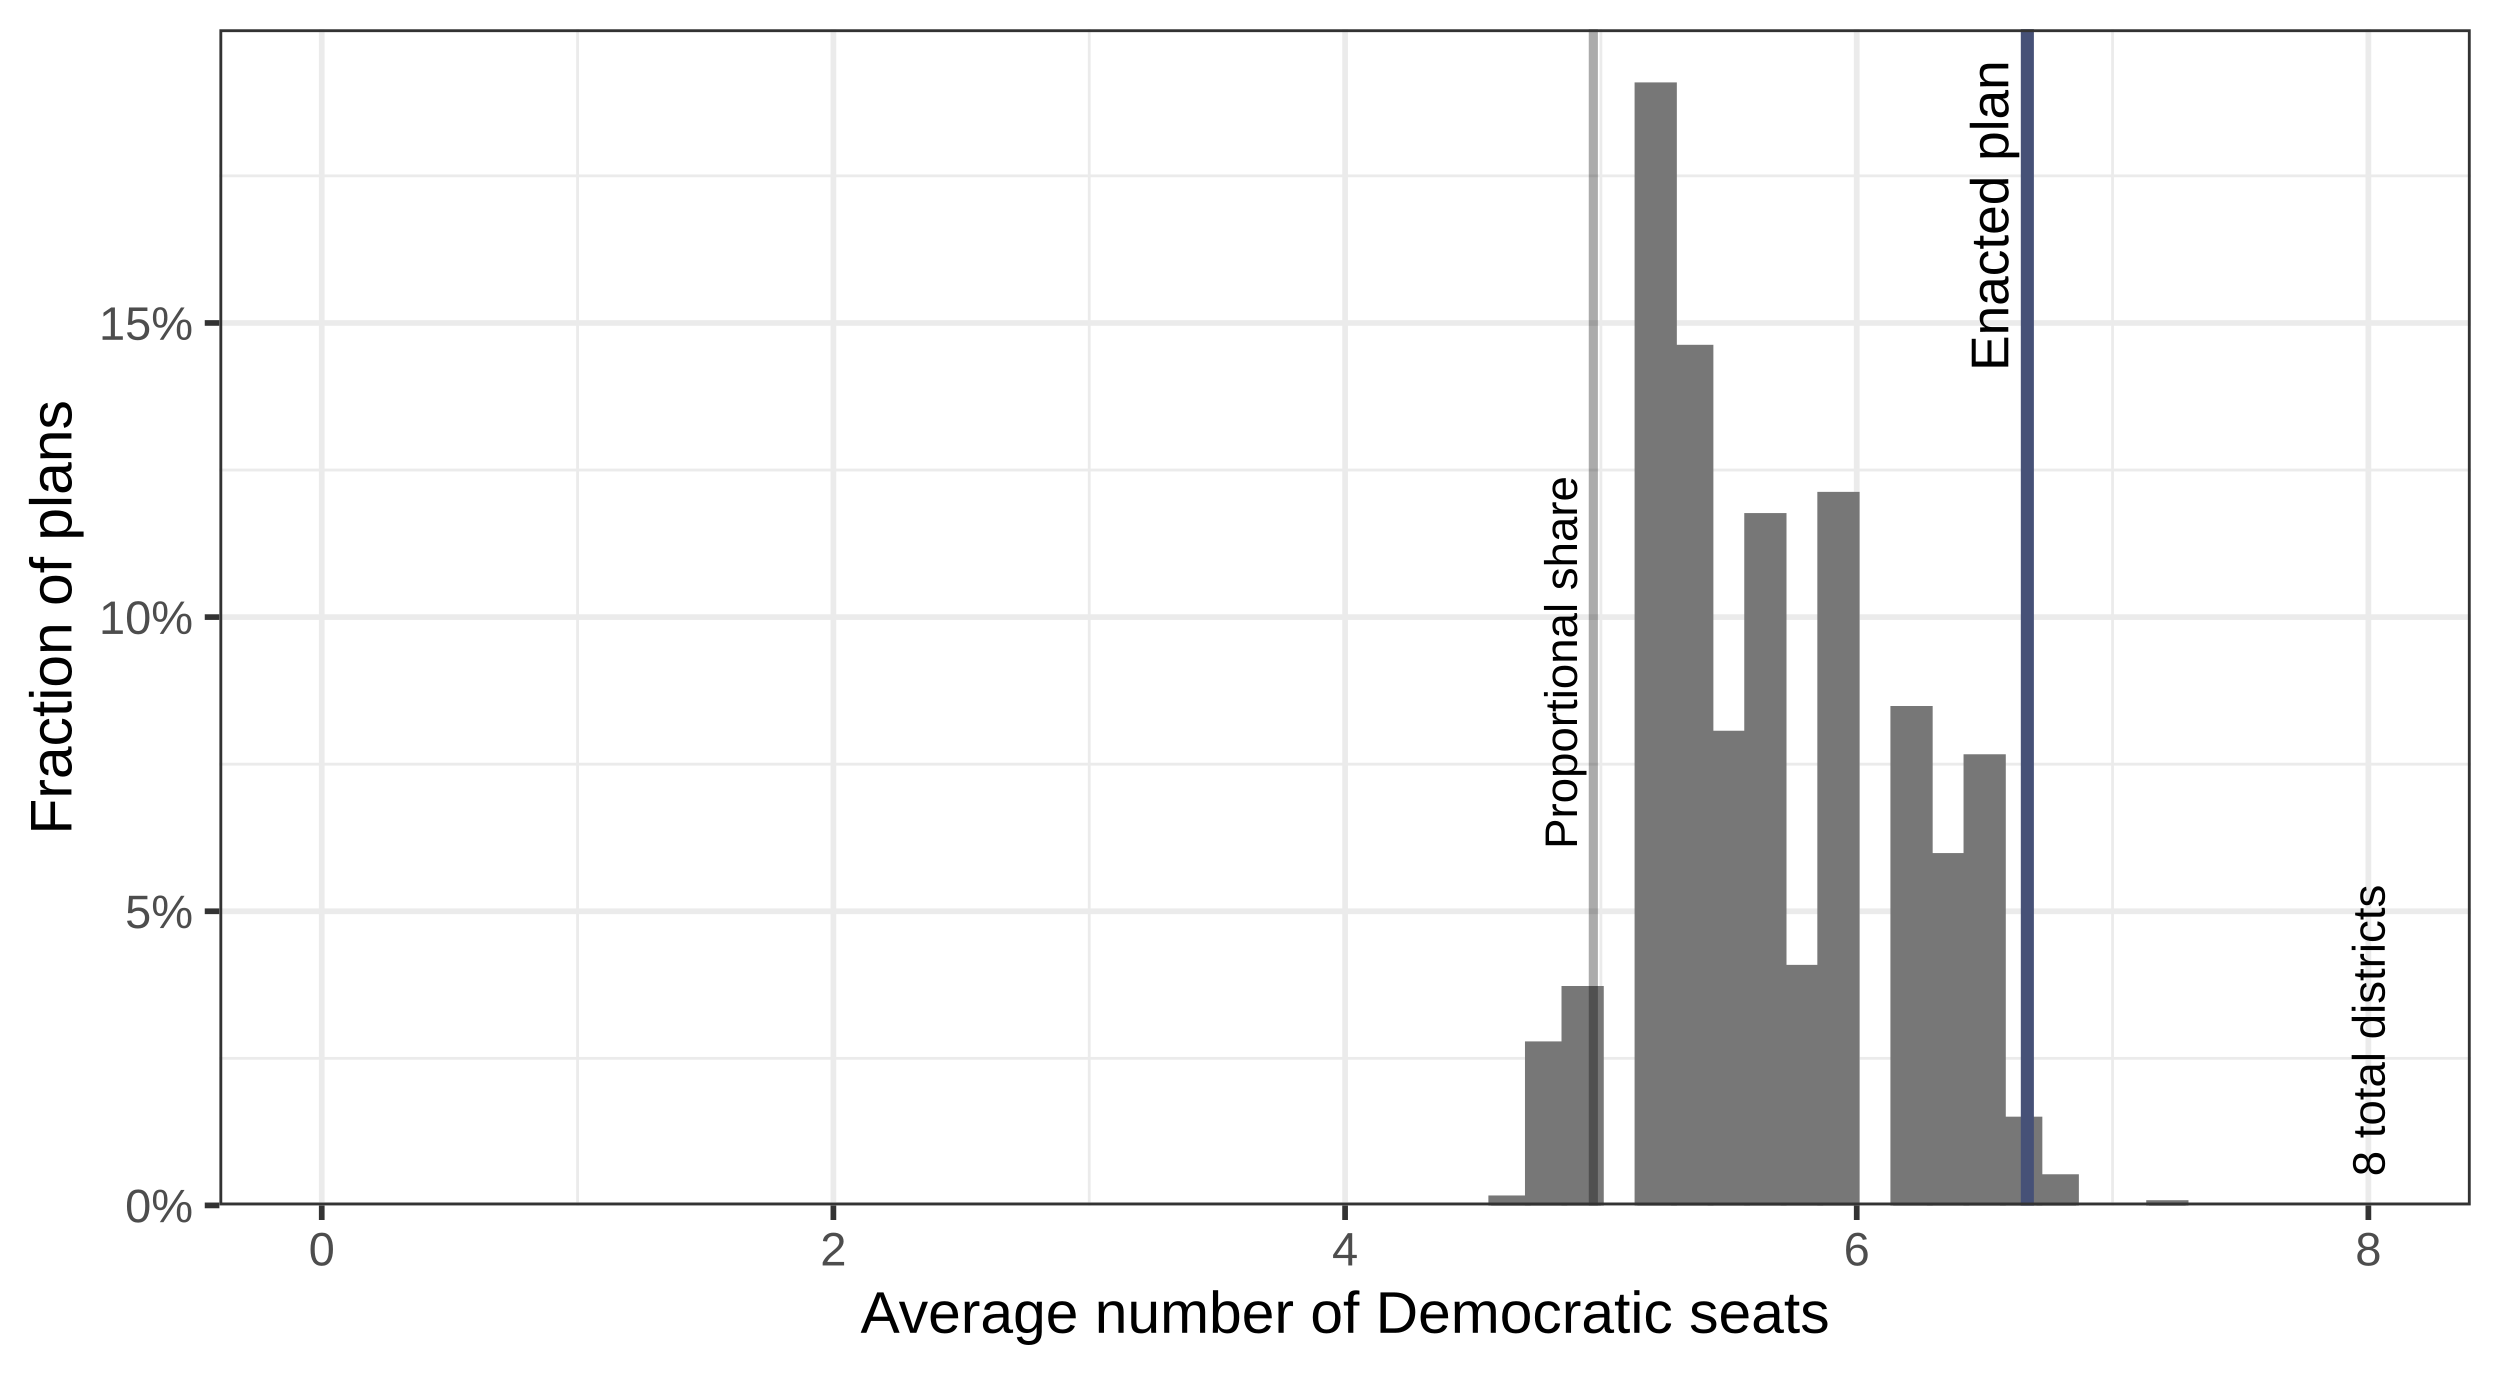
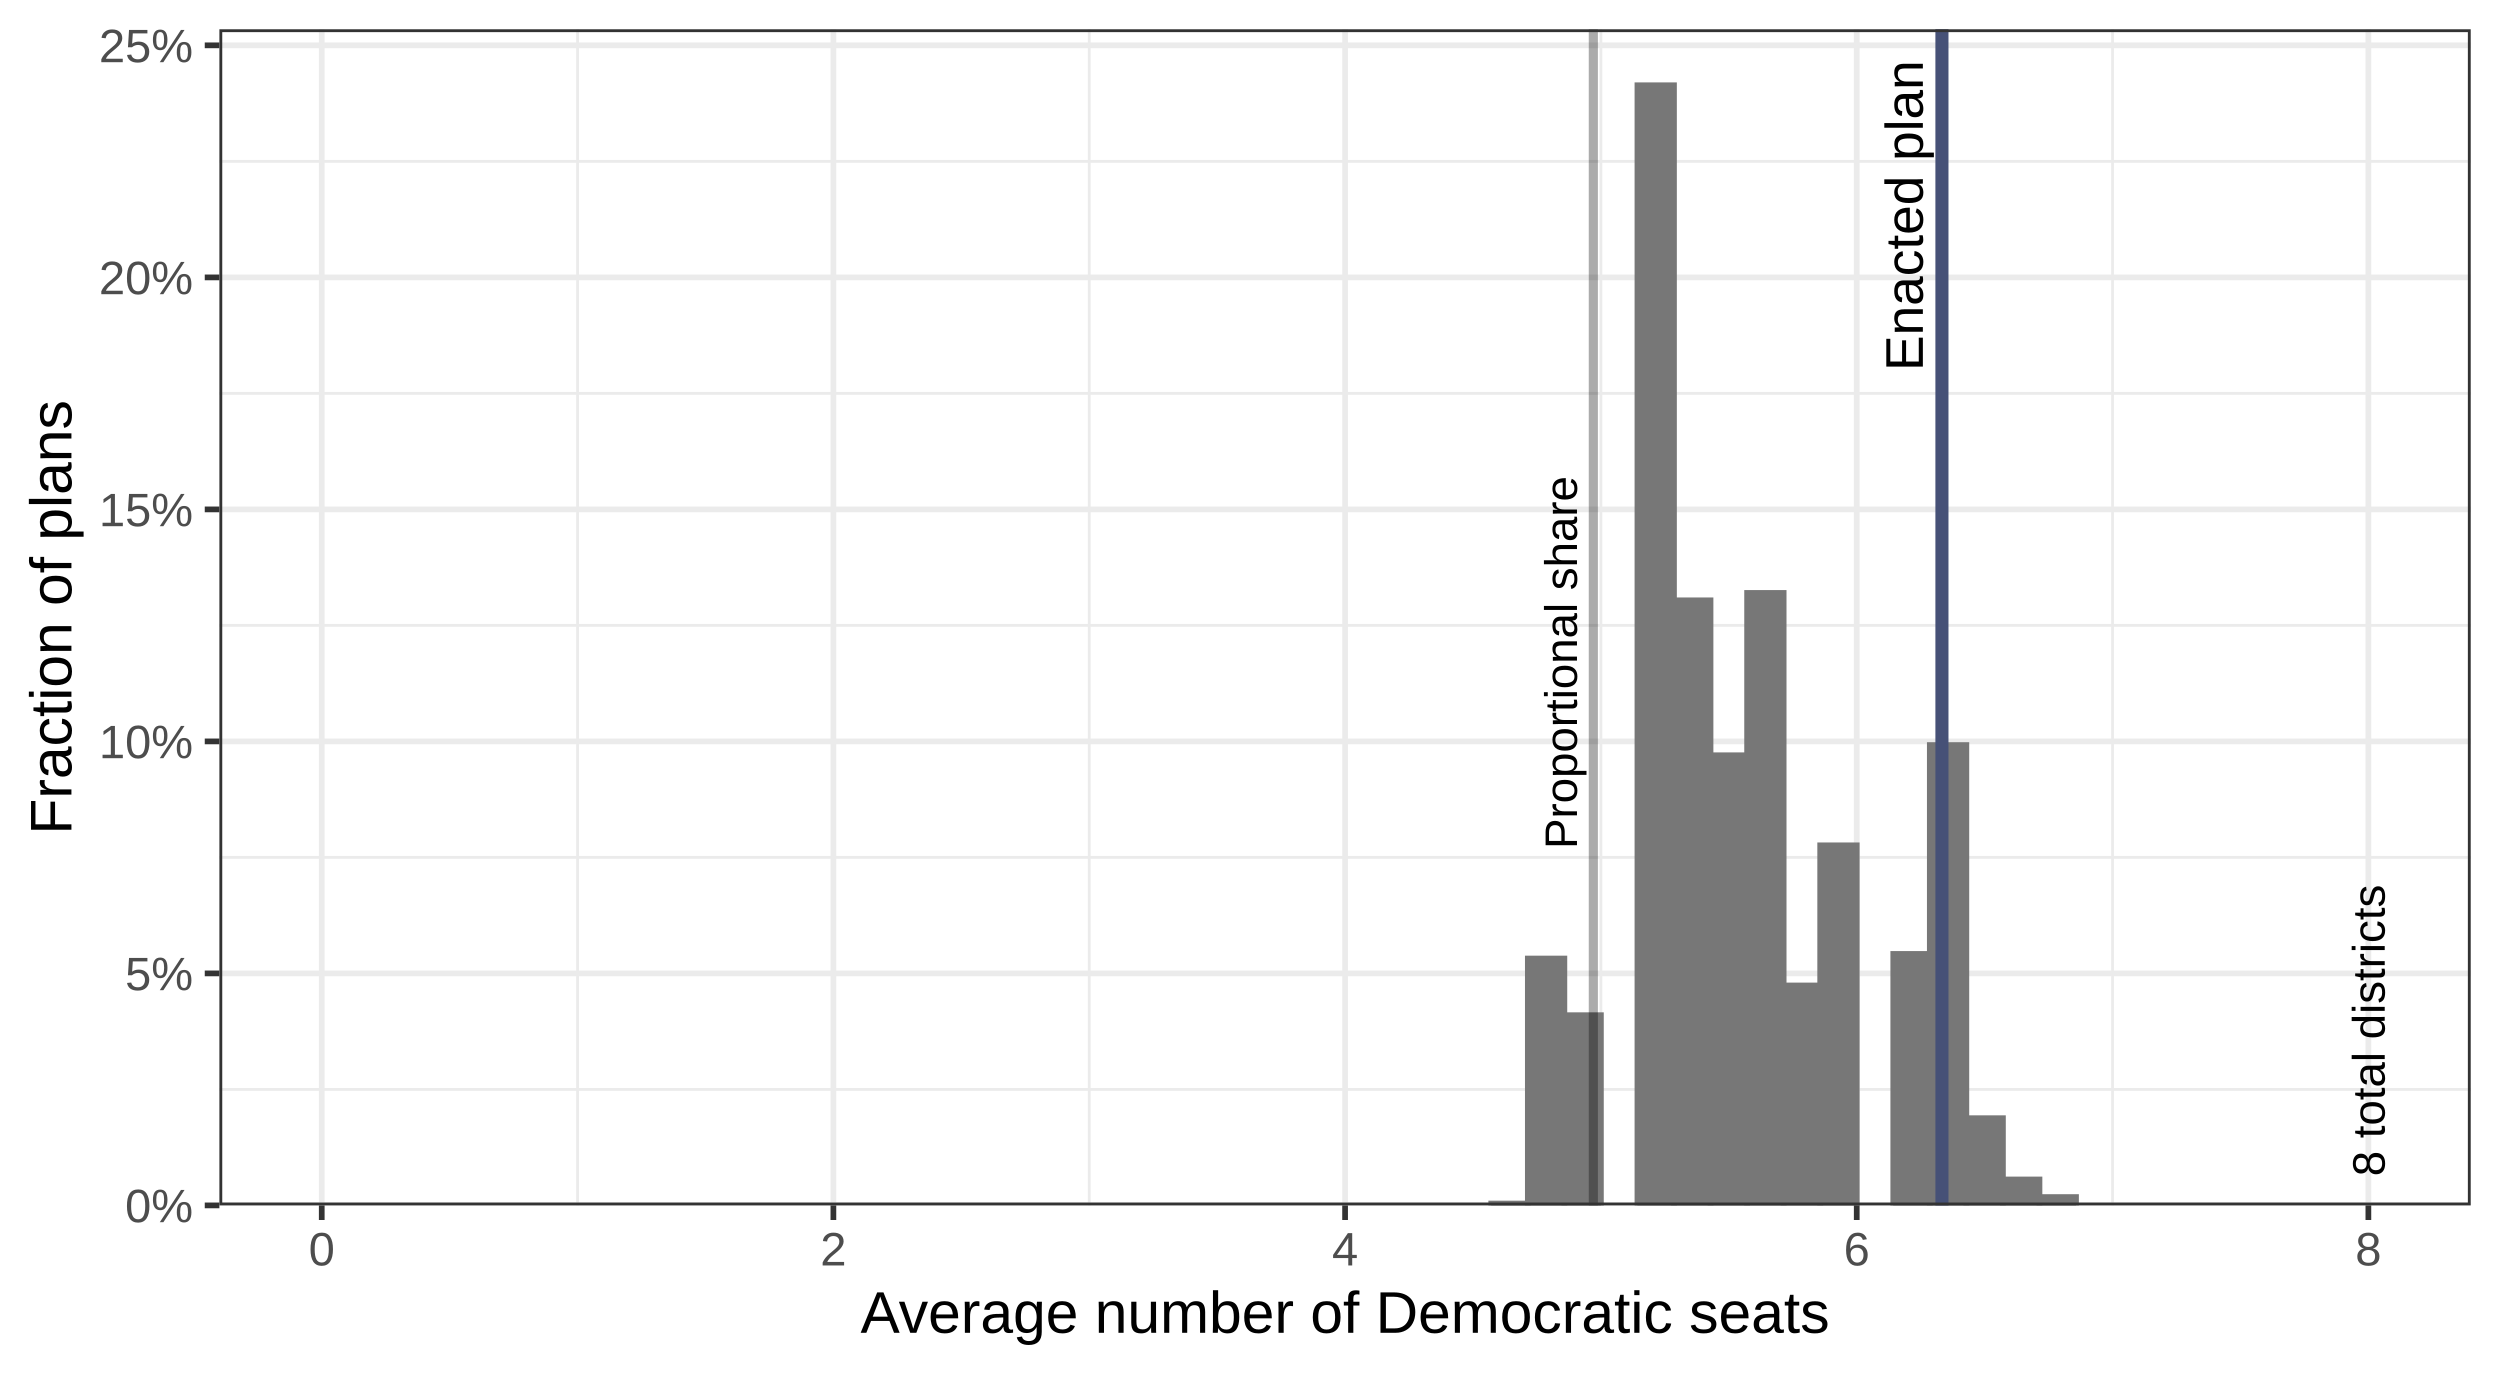
<svg xmlns="http://www.w3.org/2000/svg" class="svglite" width="468.00pt" height="257.40pt" viewBox="0 0 468.00 257.40">
  <defs>
    <style type="text/css">
    .svglite line, .svglite polyline, .svglite polygon, .svglite path, .svglite rect, .svglite circle {
      fill: none;
      stroke: #000000;
      stroke-linecap: round;
      stroke-linejoin: round;
      stroke-miterlimit: 10.00;
    }
    .svglite text {
      white-space: pre;
    }
  </style>
  </defs>
  <rect width="100%" height="100%" style="stroke: none; fill: #FFFFFF;" />
  <defs>
    <clipPath id="cpMC4wMHw0NjguMDB8MC4wMHwyNTcuNDA=">
      <rect x="0.00" y="0.00" width="468.00" height="257.40" />
    </clipPath>
  </defs>
  <g clip-path="url(#cpMC4wMHw0NjguMDB8MC4wMHwyNTcuNDA=)">
    <rect x="0.00" y="0.00" width="468.00" height="257.40" style="stroke-width: 1.07; stroke: #FFFFFF; fill: #FFFFFF;" />
  </g>
  <defs>
    <clipPath id="cpNDEuMDd8NDYyLjUyfDUuNDh8MjI1LjY1">
      <rect x="41.07" y="5.48" width="421.45" height="220.17" />
    </clipPath>
  </defs>
  <g clip-path="url(#cpNDEuMDd8NDYyLjUyfDUuNDh8MjI1LjY1)">
    <rect x="41.07" y="5.48" width="421.45" height="220.17" style="stroke-width: 1.07; stroke: none; fill: #FFFFFF;" />
-     <polyline points="41.07,198.12 462.52,198.12 " style="stroke-width: 0.53; stroke: #EBEBEB; stroke-linecap: butt;" />
-     <polyline points="41.07,143.05 462.52,143.05 " style="stroke-width: 0.53; stroke: #EBEBEB; stroke-linecap: butt;" />
-     <polyline points="41.07,87.99 462.52,87.99 " style="stroke-width: 0.53; stroke: #EBEBEB; stroke-linecap: butt;" />
-     <polyline points="41.07,32.92 462.52,32.92 " style="stroke-width: 0.53; stroke: #EBEBEB; stroke-linecap: butt;" />
+     <polyline points="41.07,203.94 462.52,203.94 " style="stroke-width: 0.53; stroke: #EBEBEB; stroke-linecap: butt;" />
+     <polyline points="41.07,160.50 462.52,160.50 " style="stroke-width: 0.53; stroke: #EBEBEB; stroke-linecap: butt;" />
+     <polyline points="41.07,117.07 462.52,117.07 " style="stroke-width: 0.53; stroke: #EBEBEB; stroke-linecap: butt;" />
+     <polyline points="41.07,73.64 462.52,73.64 " style="stroke-width: 0.53; stroke: #EBEBEB; stroke-linecap: butt;" />
+     <polyline points="41.07,30.21 462.52,30.21 " style="stroke-width: 0.53; stroke: #EBEBEB; stroke-linecap: butt;" />
    <polyline points="108.12,225.65 108.12,5.48 " style="stroke-width: 0.53; stroke: #EBEBEB; stroke-linecap: butt;" />
    <polyline points="203.91,225.65 203.91,5.48 " style="stroke-width: 0.53; stroke: #EBEBEB; stroke-linecap: butt;" />
    <polyline points="299.69,225.65 299.69,5.48 " style="stroke-width: 0.53; stroke: #EBEBEB; stroke-linecap: butt;" />
    <polyline points="395.47,225.65 395.47,5.48 " style="stroke-width: 0.53; stroke: #EBEBEB; stroke-linecap: butt;" />
    <polyline points="41.07,225.65 462.52,225.65 " style="stroke-width: 1.07; stroke: #EBEBEB; stroke-linecap: butt;" />
-     <polyline points="41.07,170.59 462.52,170.59 " style="stroke-width: 1.07; stroke: #EBEBEB; stroke-linecap: butt;" />
-     <polyline points="41.07,115.52 462.52,115.52 " style="stroke-width: 1.07; stroke: #EBEBEB; stroke-linecap: butt;" />
-     <polyline points="41.07,60.46 462.52,60.46 " style="stroke-width: 1.07; stroke: #EBEBEB; stroke-linecap: butt;" />
+     <polyline points="41.07,182.22 462.52,182.22 " style="stroke-width: 1.07; stroke: #EBEBEB; stroke-linecap: butt;" />
+     <polyline points="41.07,138.79 462.52,138.79 " style="stroke-width: 1.07; stroke: #EBEBEB; stroke-linecap: butt;" />
+     <polyline points="41.07,95.36 462.52,95.36 " style="stroke-width: 1.07; stroke: #EBEBEB; stroke-linecap: butt;" />
+     <polyline points="41.07,51.93 462.52,51.93 " style="stroke-width: 1.07; stroke: #EBEBEB; stroke-linecap: butt;" />
+     <polyline points="41.07,8.49 462.52,8.49 " style="stroke-width: 1.07; stroke: #EBEBEB; stroke-linecap: butt;" />
    <polyline points="60.23,225.65 60.23,5.48 " style="stroke-width: 1.07; stroke: #EBEBEB; stroke-linecap: butt;" />
    <polyline points="156.01,225.65 156.01,5.48 " style="stroke-width: 1.07; stroke: #EBEBEB; stroke-linecap: butt;" />
    <polyline points="251.80,225.65 251.80,5.48 " style="stroke-width: 1.07; stroke: #EBEBEB; stroke-linecap: butt;" />
    <polyline points="347.58,225.65 347.58,5.48 " style="stroke-width: 1.07; stroke: #EBEBEB; stroke-linecap: butt;" />
    <polyline points="443.36,225.65 443.36,5.48 " style="stroke-width: 1.07; stroke: #EBEBEB; stroke-linecap: butt;" />
    <rect x="60.23" y="225.65" width="6.84" height="0.00" style="stroke-width: 1.07; stroke: #777777; stroke-linecap: square; stroke-linejoin: miter; fill: #777777;" />
    <rect x="67.07" y="225.65" width="6.84" height="0.00" style="stroke-width: 1.07; stroke: #777777; stroke-linecap: square; stroke-linejoin: miter; fill: #777777;" />
    <rect x="73.91" y="225.65" width="6.84" height="0.00" style="stroke-width: 1.07; stroke: #777777; stroke-linecap: square; stroke-linejoin: miter; fill: #777777;" />
    <rect x="80.75" y="225.65" width="6.84" height="0.00" style="stroke-width: 1.07; stroke: #777777; stroke-linecap: square; stroke-linejoin: miter; fill: #777777;" />
    <rect x="87.60" y="225.65" width="6.84" height="0.00" style="stroke-width: 1.07; stroke: #777777; stroke-linecap: square; stroke-linejoin: miter; fill: #777777;" />
    <rect x="94.44" y="225.65" width="6.84" height="0.00" style="stroke-width: 1.07; stroke: #777777; stroke-linecap: square; stroke-linejoin: miter; fill: #777777;" />
    <rect x="101.28" y="225.65" width="6.84" height="0.00" style="stroke-width: 1.07; stroke: #777777; stroke-linecap: square; stroke-linejoin: miter; fill: #777777;" />
    <rect x="108.12" y="225.65" width="6.84" height="0.00" style="stroke-width: 1.07; stroke: #777777; stroke-linecap: square; stroke-linejoin: miter; fill: #777777;" />
    <rect x="114.96" y="225.65" width="6.84" height="0.00" style="stroke-width: 1.07; stroke: #777777; stroke-linecap: square; stroke-linejoin: miter; fill: #777777;" />
    <rect x="121.80" y="225.65" width="6.84" height="0.00" style="stroke-width: 1.07; stroke: #777777; stroke-linecap: square; stroke-linejoin: miter; fill: #777777;" />
    <rect x="128.65" y="225.65" width="6.84" height="0.00" style="stroke-width: 1.07; stroke: #777777; stroke-linecap: square; stroke-linejoin: miter; fill: #777777;" />
    <rect x="135.49" y="225.65" width="6.84" height="0.00" style="stroke-width: 1.07; stroke: #777777; stroke-linecap: square; stroke-linejoin: miter; fill: #777777;" />
    <rect x="142.33" y="225.65" width="6.84" height="0.00" style="stroke-width: 1.07; stroke: #777777; stroke-linecap: square; stroke-linejoin: miter; fill: #777777;" />
    <rect x="149.17" y="225.65" width="6.84" height="0.00" style="stroke-width: 1.07; stroke: #777777; stroke-linecap: square; stroke-linejoin: miter; fill: #777777;" />
    <rect x="156.01" y="225.65" width="6.84" height="0.00" style="stroke-width: 1.07; stroke: #777777; stroke-linecap: square; stroke-linejoin: miter; fill: #777777;" />
    <rect x="162.85" y="225.65" width="6.84" height="0.00" style="stroke-width: 1.07; stroke: #777777; stroke-linecap: square; stroke-linejoin: miter; fill: #777777;" />
    <rect x="169.70" y="225.65" width="6.84" height="0.00" style="stroke-width: 1.07; stroke: #777777; stroke-linecap: square; stroke-linejoin: miter; fill: #777777;" />
    <rect x="176.54" y="225.65" width="6.84" height="0.00" style="stroke-width: 1.07; stroke: #777777; stroke-linecap: square; stroke-linejoin: miter; fill: #777777;" />
    <rect x="183.38" y="225.65" width="6.84" height="0.00" style="stroke-width: 1.07; stroke: #777777; stroke-linecap: square; stroke-linejoin: miter; fill: #777777;" />
    <rect x="190.22" y="225.65" width="6.84" height="0.00" style="stroke-width: 1.07; stroke: #777777; stroke-linecap: square; stroke-linejoin: miter; fill: #777777;" />
    <rect x="197.06" y="225.65" width="6.84" height="0.00" style="stroke-width: 1.07; stroke: #777777; stroke-linecap: square; stroke-linejoin: miter; fill: #777777;" />
    <rect x="203.91" y="225.65" width="6.84" height="0.00" style="stroke-width: 1.07; stroke: #777777; stroke-linecap: square; stroke-linejoin: miter; fill: #777777;" />
    <rect x="210.75" y="225.65" width="6.84" height="0.00" style="stroke-width: 1.07; stroke: #777777; stroke-linecap: square; stroke-linejoin: miter; fill: #777777;" />
    <rect x="217.59" y="225.65" width="6.84" height="0.00" style="stroke-width: 1.07; stroke: #777777; stroke-linecap: square; stroke-linejoin: miter; fill: #777777;" />
    <rect x="224.43" y="225.65" width="6.84" height="0.00" style="stroke-width: 1.07; stroke: #777777; stroke-linecap: square; stroke-linejoin: miter; fill: #777777;" />
    <rect x="231.27" y="225.65" width="6.84" height="0.00" style="stroke-width: 1.07; stroke: #777777; stroke-linecap: square; stroke-linejoin: miter; fill: #777777;" />
    <rect x="238.11" y="225.65" width="6.84" height="0.00" style="stroke-width: 1.07; stroke: #777777; stroke-linecap: square; stroke-linejoin: miter; fill: #777777;" />
    <rect x="244.96" y="225.65" width="6.84" height="0.00" style="stroke-width: 1.07; stroke: #777777; stroke-linecap: square; stroke-linejoin: miter; fill: #777777;" />
    <rect x="251.80" y="225.65" width="6.84" height="0.00" style="stroke-width: 1.07; stroke: #777777; stroke-linecap: square; stroke-linejoin: miter; fill: #777777;" />
    <rect x="258.64" y="225.65" width="6.84" height="0.00" style="stroke-width: 1.07; stroke: #777777; stroke-linecap: square; stroke-linejoin: miter; fill: #777777;" />
    <rect x="265.48" y="225.65" width="6.84" height="0.00" style="stroke-width: 1.07; stroke: #777777; stroke-linecap: square; stroke-linejoin: miter; fill: #777777;" />
    <rect x="272.32" y="225.65" width="6.84" height="0.00" style="stroke-width: 1.07; stroke: #777777; stroke-linecap: square; stroke-linejoin: miter; fill: #777777;" />
-     <rect x="279.16" y="224.33" width="6.84" height="1.32" style="stroke-width: 1.07; stroke: #777777; stroke-linecap: square; stroke-linejoin: miter; fill: #777777;" />
-     <rect x="286.01" y="195.48" width="6.84" height="30.18" style="stroke-width: 1.07; stroke: #777777; stroke-linecap: square; stroke-linejoin: miter; fill: #777777;" />
-     <rect x="292.85" y="185.12" width="6.84" height="40.53" style="stroke-width: 1.07; stroke: #777777; stroke-linecap: square; stroke-linejoin: miter; fill: #777777;" />
+     <rect x="279.16" y="225.30" width="6.84" height="0.35" style="stroke-width: 1.07; stroke: #777777; stroke-linecap: square; stroke-linejoin: miter; fill: #777777;" />
+     <rect x="286.01" y="179.44" width="6.84" height="46.21" style="stroke-width: 1.07; stroke: #777777; stroke-linecap: square; stroke-linejoin: miter; fill: #777777;" />
+     <rect x="292.85" y="190.04" width="6.84" height="35.61" style="stroke-width: 1.07; stroke: #777777; stroke-linecap: square; stroke-linejoin: miter; fill: #777777;" />
    <rect x="299.69" y="225.65" width="6.84" height="0.00" style="stroke-width: 1.07; stroke: #777777; stroke-linecap: square; stroke-linejoin: miter; fill: #777777;" />
    <rect x="306.53" y="15.96" width="6.84" height="209.69" style="stroke-width: 1.07; stroke: #777777; stroke-linecap: square; stroke-linejoin: miter; fill: #777777;" />
-     <rect x="313.37" y="65.08" width="6.84" height="160.57" style="stroke-width: 1.07; stroke: #777777; stroke-linecap: square; stroke-linejoin: miter; fill: #777777;" />
-     <rect x="320.21" y="137.33" width="6.84" height="88.32" style="stroke-width: 1.07; stroke: #777777; stroke-linecap: square; stroke-linejoin: miter; fill: #777777;" />
-     <rect x="327.06" y="96.58" width="6.84" height="129.07" style="stroke-width: 1.07; stroke: #777777; stroke-linecap: square; stroke-linejoin: miter; fill: #777777;" />
-     <rect x="333.90" y="181.16" width="6.84" height="44.49" style="stroke-width: 1.07; stroke: #777777; stroke-linecap: square; stroke-linejoin: miter; fill: #777777;" />
-     <rect x="340.74" y="92.61" width="6.84" height="133.04" style="stroke-width: 1.07; stroke: #777777; stroke-linecap: square; stroke-linejoin: miter; fill: #777777;" />
+     <rect x="313.37" y="112.38" width="6.84" height="113.27" style="stroke-width: 1.07; stroke: #777777; stroke-linecap: square; stroke-linejoin: miter; fill: #777777;" />
+     <rect x="320.21" y="141.39" width="6.84" height="84.26" style="stroke-width: 1.07; stroke: #777777; stroke-linecap: square; stroke-linejoin: miter; fill: #777777;" />
+     <rect x="327.06" y="110.99" width="6.84" height="114.66" style="stroke-width: 1.07; stroke: #777777; stroke-linecap: square; stroke-linejoin: miter; fill: #777777;" />
+     <rect x="333.90" y="184.48" width="6.84" height="41.17" style="stroke-width: 1.07; stroke: #777777; stroke-linecap: square; stroke-linejoin: miter; fill: #777777;" />
+     <rect x="340.74" y="158.25" width="6.84" height="67.41" style="stroke-width: 1.07; stroke: #777777; stroke-linecap: square; stroke-linejoin: miter; fill: #777777;" />
    <rect x="347.58" y="225.65" width="6.84" height="0.00" style="stroke-width: 1.07; stroke: #777777; stroke-linecap: square; stroke-linejoin: miter; fill: #777777;" />
-     <rect x="354.42" y="132.70" width="6.84" height="92.95" style="stroke-width: 1.07; stroke: #777777; stroke-linecap: square; stroke-linejoin: miter; fill: #777777;" />
-     <rect x="361.26" y="160.23" width="6.84" height="65.42" style="stroke-width: 1.07; stroke: #777777; stroke-linecap: square; stroke-linejoin: miter; fill: #777777;" />
-     <rect x="368.11" y="141.73" width="6.84" height="83.92" style="stroke-width: 1.07; stroke: #777777; stroke-linecap: square; stroke-linejoin: miter; fill: #777777;" />
-     <rect x="374.95" y="209.57" width="6.84" height="16.08" style="stroke-width: 1.07; stroke: #777777; stroke-linecap: square; stroke-linejoin: miter; fill: #777777;" />
-     <rect x="381.79" y="220.36" width="6.84" height="5.29" style="stroke-width: 1.07; stroke: #777777; stroke-linecap: square; stroke-linejoin: miter; fill: #777777;" />
+     <rect x="354.42" y="178.57" width="6.84" height="47.08" style="stroke-width: 1.07; stroke: #777777; stroke-linecap: square; stroke-linejoin: miter; fill: #777777;" />
+     <rect x="361.26" y="139.48" width="6.84" height="86.17" style="stroke-width: 1.07; stroke: #777777; stroke-linecap: square; stroke-linejoin: miter; fill: #777777;" />
+     <rect x="368.11" y="209.32" width="6.84" height="16.33" style="stroke-width: 1.07; stroke: #777777; stroke-linecap: square; stroke-linejoin: miter; fill: #777777;" />
+     <rect x="374.95" y="220.79" width="6.84" height="4.86" style="stroke-width: 1.07; stroke: #777777; stroke-linecap: square; stroke-linejoin: miter; fill: #777777;" />
+     <rect x="381.79" y="224.09" width="6.84" height="1.56" style="stroke-width: 1.07; stroke: #777777; stroke-linecap: square; stroke-linejoin: miter; fill: #777777;" />
    <rect x="388.63" y="225.65" width="6.84" height="0.00" style="stroke-width: 1.07; stroke: #777777; stroke-linecap: square; stroke-linejoin: miter; fill: #777777;" />
    <rect x="395.47" y="225.65" width="6.84" height="0.00" style="stroke-width: 1.07; stroke: #777777; stroke-linecap: square; stroke-linejoin: miter; fill: #777777;" />
-     <rect x="402.31" y="225.21" width="6.84" height="0.44" style="stroke-width: 1.07; stroke: #777777; stroke-linecap: square; stroke-linejoin: miter; fill: #777777;" />
+     <rect x="402.31" y="225.65" width="6.84" height="0.00" style="stroke-width: 1.07; stroke: #777777; stroke-linecap: square; stroke-linejoin: miter; fill: #777777;" />
    <rect x="409.16" y="225.65" width="6.84" height="0.00" style="stroke-width: 1.07; stroke: #777777; stroke-linecap: square; stroke-linejoin: miter; fill: #777777;" />
    <rect x="416.00" y="225.65" width="6.84" height="0.00" style="stroke-width: 1.07; stroke: #777777; stroke-linecap: square; stroke-linejoin: miter; fill: #777777;" />
    <rect x="422.84" y="225.65" width="6.84" height="0.00" style="stroke-width: 1.07; stroke: #777777; stroke-linecap: square; stroke-linejoin: miter; fill: #777777;" />
    <rect x="429.68" y="225.65" width="6.84" height="0.00" style="stroke-width: 1.07; stroke: #777777; stroke-linecap: square; stroke-linejoin: miter; fill: #777777;" />
    <rect x="436.52" y="225.65" width="6.84" height="0.00" style="stroke-width: 1.07; stroke: #777777; stroke-linecap: square; stroke-linejoin: miter; fill: #777777;" />
-     <line x1="379.52" y1="225.65" x2="379.52" y2="5.48" style="stroke-width: 2.45; stroke: #465177; stroke-linecap: butt;" />
+     <line x1="363.53" y1="225.65" x2="363.53" y2="5.48" style="stroke-width: 2.45; stroke: #465177; stroke-linecap: butt;" />
    <line x1="298.27" y1="225.65" x2="298.27" y2="5.48" style="stroke-width: 1.71; stroke: #000000; stroke-opacity: 0.33; stroke-linecap: butt;" />
    <text transform="translate(446.42,220.20) rotate(-90)" style="font-size: 8.54px; font-family: &quot;Arial&quot;;" textLength="54.50px" lengthAdjust="spacingAndGlyphs">8 total districts</text>
-     <text transform="translate(375.95,11.29) rotate(-90)" text-anchor="end" style="font-size: 9.96px; font-family: &quot;Arial&quot;;" textLength="58.11px" lengthAdjust="spacingAndGlyphs">Enacted plan</text>
+     <text transform="translate(359.96,11.29) rotate(-90)" text-anchor="end" style="font-size: 9.96px; font-family: &quot;Arial&quot;;" textLength="58.11px" lengthAdjust="spacingAndGlyphs">Enacted plan</text>
    <text transform="translate(295.21,89.13) rotate(-90)" text-anchor="end" style="font-size: 8.54px; font-family: &quot;Arial&quot;;" textLength="69.71px" lengthAdjust="spacingAndGlyphs">Proportional share</text>
    <rect x="41.07" y="5.48" width="421.45" height="220.17" style="stroke-width: 1.07; stroke: #333333;" />
  </g>
  <g clip-path="url(#cpMC4wMHw0NjguMDB8MC4wMHwyNTcuNDA=)">
    <text x="36.14" y="228.80" text-anchor="end" style="font-size: 8.80px;fill: #4D4D4D; font-family: &quot;Arial&quot;;" textLength="12.72px" lengthAdjust="spacingAndGlyphs">0%</text>
-     <text x="36.14" y="173.74" text-anchor="end" style="font-size: 8.80px;fill: #4D4D4D; font-family: &quot;Arial&quot;;" textLength="12.72px" lengthAdjust="spacingAndGlyphs">5%</text>
-     <text x="36.14" y="118.67" text-anchor="end" style="font-size: 8.80px;fill: #4D4D4D; font-family: &quot;Arial&quot;;" textLength="17.61px" lengthAdjust="spacingAndGlyphs">10%</text>
-     <text x="36.14" y="63.61" text-anchor="end" style="font-size: 8.80px;fill: #4D4D4D; font-family: &quot;Arial&quot;;" textLength="17.61px" lengthAdjust="spacingAndGlyphs">15%</text>
+     <text x="36.14" y="185.37" text-anchor="end" style="font-size: 8.80px;fill: #4D4D4D; font-family: &quot;Arial&quot;;" textLength="12.72px" lengthAdjust="spacingAndGlyphs">5%</text>
+     <text x="36.14" y="141.94" text-anchor="end" style="font-size: 8.80px;fill: #4D4D4D; font-family: &quot;Arial&quot;;" textLength="17.61px" lengthAdjust="spacingAndGlyphs">10%</text>
+     <text x="36.14" y="98.51" text-anchor="end" style="font-size: 8.80px;fill: #4D4D4D; font-family: &quot;Arial&quot;;" textLength="17.61px" lengthAdjust="spacingAndGlyphs">15%</text>
+     <text x="36.14" y="55.08" text-anchor="end" style="font-size: 8.80px;fill: #4D4D4D; font-family: &quot;Arial&quot;;" textLength="17.61px" lengthAdjust="spacingAndGlyphs">20%</text>
+     <text x="36.14" y="11.65" text-anchor="end" style="font-size: 8.80px;fill: #4D4D4D; font-family: &quot;Arial&quot;;" textLength="17.61px" lengthAdjust="spacingAndGlyphs">25%</text>
    <polyline points="38.33,225.65 41.07,225.65 " style="stroke-width: 1.07; stroke: #333333; stroke-linecap: butt;" />
-     <polyline points="38.33,170.59 41.07,170.59 " style="stroke-width: 1.07; stroke: #333333; stroke-linecap: butt;" />
-     <polyline points="38.33,115.52 41.07,115.52 " style="stroke-width: 1.07; stroke: #333333; stroke-linecap: butt;" />
-     <polyline points="38.33,60.46 41.07,60.46 " style="stroke-width: 1.07; stroke: #333333; stroke-linecap: butt;" />
+     <polyline points="38.33,182.22 41.07,182.22 " style="stroke-width: 1.07; stroke: #333333; stroke-linecap: butt;" />
+     <polyline points="38.33,138.79 41.07,138.79 " style="stroke-width: 1.07; stroke: #333333; stroke-linecap: butt;" />
+     <polyline points="38.33,95.36 41.07,95.36 " style="stroke-width: 1.07; stroke: #333333; stroke-linecap: butt;" />
+     <polyline points="38.33,51.93 41.07,51.93 " style="stroke-width: 1.07; stroke: #333333; stroke-linecap: butt;" />
+     <polyline points="38.33,8.49 41.07,8.49 " style="stroke-width: 1.07; stroke: #333333; stroke-linecap: butt;" />
    <polyline points="60.23,228.39 60.23,225.65 " style="stroke-width: 1.07; stroke: #333333; stroke-linecap: butt;" />
    <polyline points="156.01,228.39 156.01,225.65 " style="stroke-width: 1.07; stroke: #333333; stroke-linecap: butt;" />
    <polyline points="251.80,228.39 251.80,225.65 " style="stroke-width: 1.07; stroke: #333333; stroke-linecap: butt;" />
    <polyline points="347.58,228.39 347.58,225.65 " style="stroke-width: 1.07; stroke: #333333; stroke-linecap: butt;" />
    <polyline points="443.36,228.39 443.36,225.65 " style="stroke-width: 1.07; stroke: #333333; stroke-linecap: butt;" />
    <text x="60.23" y="236.89" text-anchor="middle" style="font-size: 8.80px;fill: #4D4D4D; font-family: &quot;Arial&quot;;" textLength="4.90px" lengthAdjust="spacingAndGlyphs">0</text>
    <text x="156.01" y="236.89" text-anchor="middle" style="font-size: 8.80px;fill: #4D4D4D; font-family: &quot;Arial&quot;;" textLength="4.90px" lengthAdjust="spacingAndGlyphs">2</text>
    <text x="251.80" y="236.89" text-anchor="middle" style="font-size: 8.80px;fill: #4D4D4D; font-family: &quot;Arial&quot;;" textLength="4.90px" lengthAdjust="spacingAndGlyphs">4</text>
    <text x="347.58" y="236.89" text-anchor="middle" style="font-size: 8.80px;fill: #4D4D4D; font-family: &quot;Arial&quot;;" textLength="4.90px" lengthAdjust="spacingAndGlyphs">6</text>
    <text x="443.36" y="236.89" text-anchor="middle" style="font-size: 8.80px;fill: #4D4D4D; font-family: &quot;Arial&quot;;" textLength="4.90px" lengthAdjust="spacingAndGlyphs">8</text>
    <text x="251.80" y="249.50" text-anchor="middle" style="font-size: 11.00px; font-family: &quot;Arial&quot;;" textLength="181.60px" lengthAdjust="spacingAndGlyphs">Average number of Democratic seats</text>
    <text transform="translate(13.37,115.57) rotate(-90)" text-anchor="middle" style="font-size: 11.00px; font-family: &quot;Arial&quot;;" textLength="81.32px" lengthAdjust="spacingAndGlyphs">Fraction of plans</text>
  </g>
</svg>
